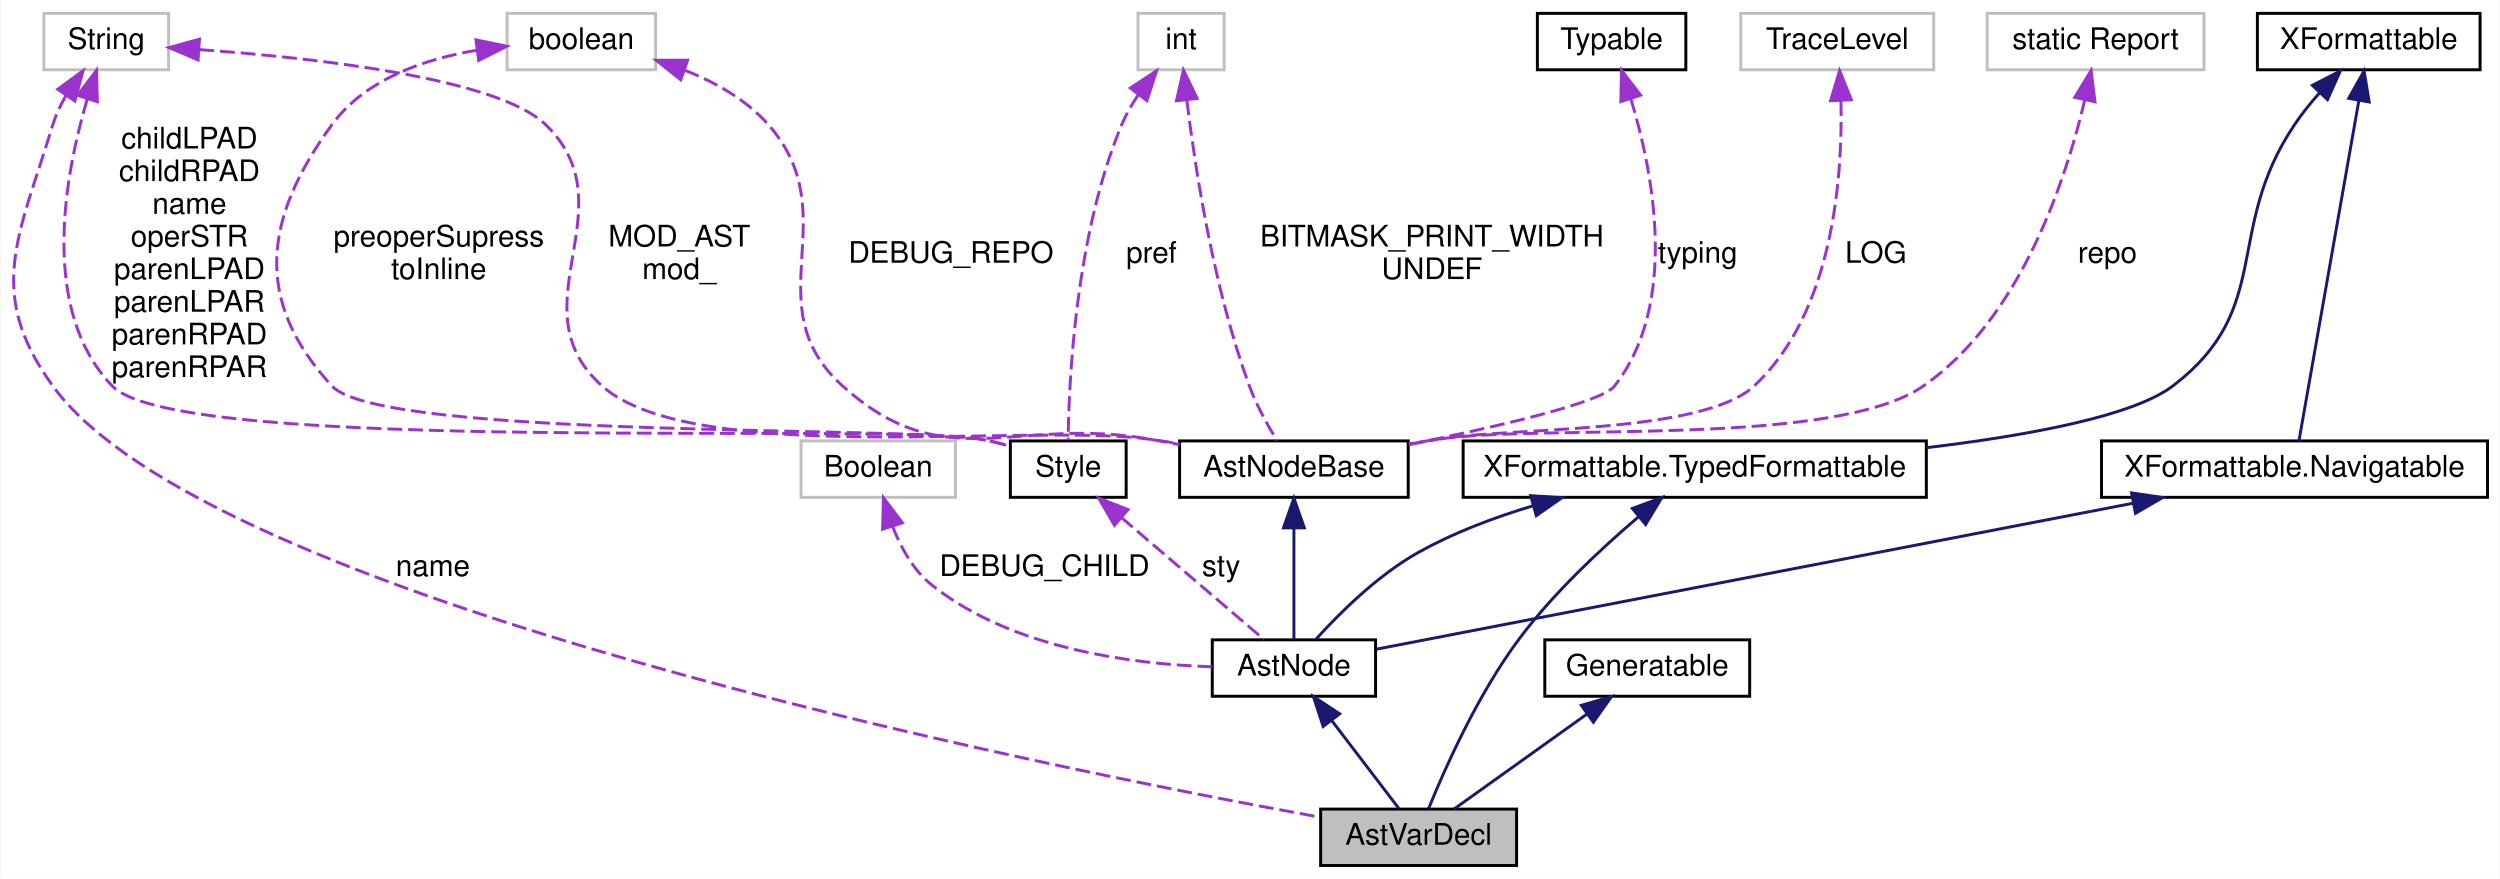
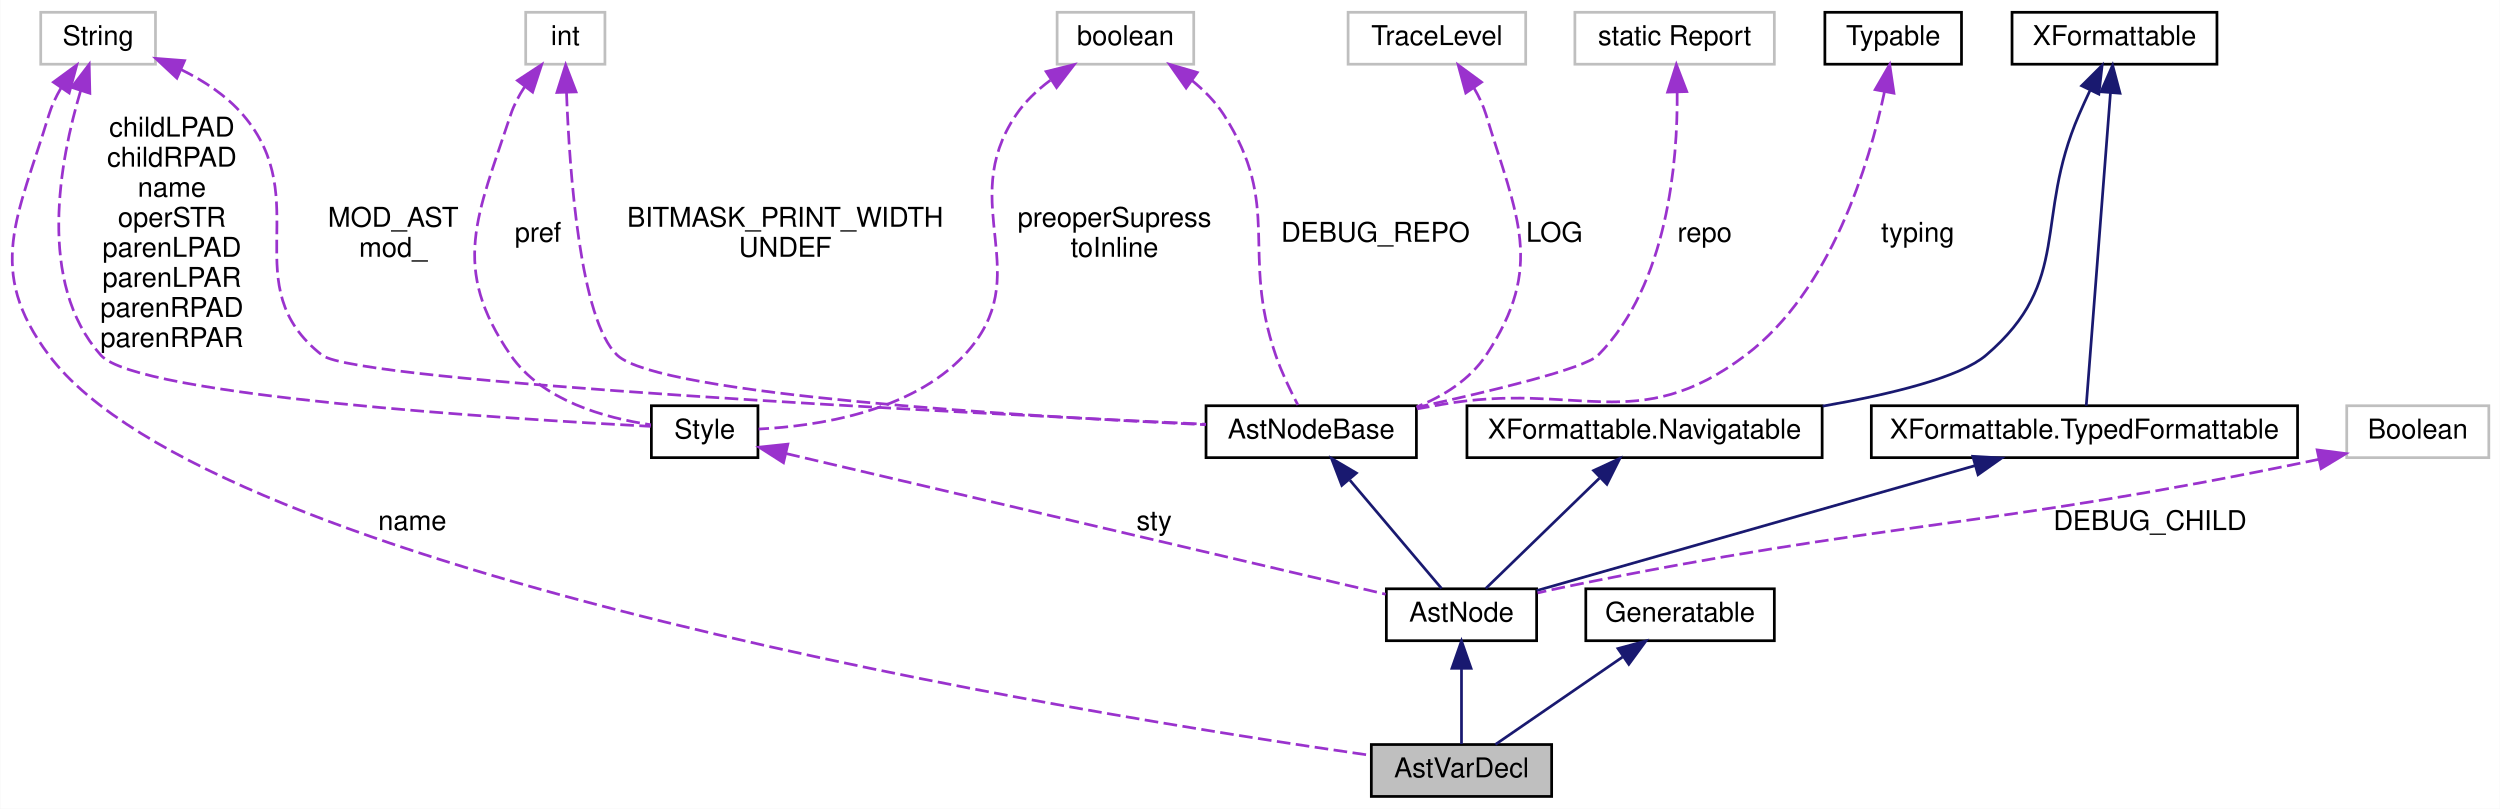
- <svg xmlns="http://www.w3.org/2000/svg" xmlns:xlink="http://www.w3.org/1999/xlink" width="842pt" height="296pt" viewBox="0.00 0.00 841.58 296.00">
+ <svg xmlns="http://www.w3.org/2000/svg" xmlns:xlink="http://www.w3.org/1999/xlink" width="915pt" height="296pt" viewBox="0.00 0.00 914.81 296.00">
  <g id="graph0" class="graph" transform="scale(1 1) rotate(0) translate(4 292)">
-     <polygon fill="white" stroke="transparent" points="-4,4 -4,-292 837.58,-292 837.58,4 -4,4" />
+     <polygon fill="white" stroke="transparent" points="-4,4 -4,-292 910.81,-292 910.81,4 -4,4" />
    <g id="node1" class="node">
      <g id="a_node1">
        <a xlink:title="値の読み出しオブジェクト．">
-           <polygon fill="#bfbfbf" stroke="black" points="440.58,-0.5 440.58,-19.5 506.58,-19.5 506.58,-0.5 440.58,-0.5" />
-           <text text-anchor="middle" x="473.58" y="-7.5" font-family="Helvetica,sans-Serif" font-size="10.00">AstVarDecl</text>
+           <polygon fill="#bfbfbf" stroke="black" points="497.81,-0.5 497.81,-19.5 563.81,-19.5 563.81,-0.5 497.81,-0.5" />
+           <text text-anchor="middle" x="530.81" y="-7.5" font-family="Helvetica,sans-Serif" font-size="10.00">AstVarDecl</text>
        </a>
      </g>
    </g>
    <g id="node2" class="node">
      <g id="a_node2">
        <a xlink:href="classast_1_1_ast_node.html" target="_top" xlink:title="タグなしの順アクセスの子供をもてる抽象構文木のノードのクラス。">
-           <polygon fill="white" stroke="black" points="404.08,-57.5 404.08,-76.5 459.08,-76.5 459.08,-57.5 404.08,-57.5" />
-           <text text-anchor="middle" x="431.58" y="-64.5" font-family="Helvetica,sans-Serif" font-size="10.00">AstNode</text>
+           <polygon fill="white" stroke="black" points="503.31,-57.5 503.31,-76.5 558.31,-76.5 558.31,-57.5 503.31,-57.5" />
+           <text text-anchor="middle" x="530.81" y="-64.5" font-family="Helvetica,sans-Serif" font-size="10.00">AstNode</text>
        </a>
      </g>
    </g>
    <g id="edge1" class="edge">
-       <path fill="none" stroke="midnightblue" d="M444.38,-49.23C451.82,-39.49 460.89,-27.62 466.92,-19.71" />
-       <polygon fill="midnightblue" stroke="midnightblue" points="441.43,-47.33 438.14,-57.41 446.99,-51.58 441.43,-47.33" />
+       <path fill="none" stroke="midnightblue" d="M530.81,-47.12C530.81,-37.82 530.81,-27.06 530.81,-19.71" />
+       <polygon fill="midnightblue" stroke="midnightblue" points="527.31,-47.41 530.81,-57.41 534.31,-47.41 527.31,-47.41" />
    </g>
    <g id="node3" class="node">
      <g id="a_node3">
        <a xlink:href="classast_1_1_ast_node_base.html" target="_top" xlink:title=" ">
-           <polygon fill="white" stroke="black" points="393.08,-124.5 393.08,-143.5 470.08,-143.5 470.08,-124.5 393.08,-124.5" />
-           <text text-anchor="middle" x="431.58" y="-131.5" font-family="Helvetica,sans-Serif" font-size="10.00">AstNodeBase</text>
+           <polygon fill="white" stroke="black" points="437.31,-124.5 437.31,-143.5 514.31,-143.5 514.31,-124.5 437.31,-124.5" />
+           <text text-anchor="middle" x="475.81" y="-131.5" font-family="Helvetica,sans-Serif" font-size="10.00">AstNodeBase</text>
        </a>
      </g>
    </g>
    <g id="edge2" class="edge">
-       <path fill="none" stroke="midnightblue" d="M431.58,-114.04C431.58,-101.67 431.58,-86.12 431.58,-76.63" />
-       <polygon fill="midnightblue" stroke="midnightblue" points="428.08,-114.23 431.58,-124.23 435.08,-114.23 428.08,-114.23" />
+       <path fill="none" stroke="midnightblue" d="M489.96,-116.27C500.69,-103.6 514.98,-86.7 523.51,-76.63" />
+       <polygon fill="midnightblue" stroke="midnightblue" points="487.01,-114.34 483.22,-124.23 492.35,-118.86 487.01,-114.34" />
    </g>
    <g id="node4" class="node">
      <g id="a_node4">
        <a xlink:title=" ">
-           <polygon fill="white" stroke="#bfbfbf" points="10.58,-268.5 10.58,-287.5 52.58,-287.5 52.58,-268.5 10.58,-268.5" />
-           <text text-anchor="middle" x="31.58" y="-275.5" font-family="Helvetica,sans-Serif" font-size="10.00">String</text>
-         </a>
-       </g>
-     </g>
-     <g id="edge20" class="edge">
-       <path fill="none" stroke="#9a32cd" stroke-dasharray="5,2" d="M17.98,-259.74C16.17,-256.65 14.59,-253.34 13.58,-250 2.24,-212.57 -9.36,-193.68 13.58,-162 65.53,-90.27 343.7,-34.3 440.41,-16.76" />
-       <polygon fill="#9a32cd" stroke="#9a32cd" points="15.23,-261.93 23.77,-268.2 21.01,-257.97 15.23,-261.93" />
-       <text text-anchor="middle" x="141.58" y="-98" font-family="Helvetica,sans-Serif" font-size="10.00"> name</text>
+           <polygon fill="white" stroke="#bfbfbf" points="10.81,-268.5 10.81,-287.5 52.81,-287.5 52.81,-268.5 10.81,-268.5" />
+           <text text-anchor="middle" x="31.81" y="-275.5" font-family="Helvetica,sans-Serif" font-size="10.00">String</text>
+         </a>
+       </g>
+     </g>
+     <g id="edge19" class="edge">
+       <path fill="none" stroke="#9a32cd" stroke-dasharray="5,2" d="M18.21,-259.74C16.4,-256.65 14.82,-253.34 13.81,-250 2.47,-212.57 -9.65,-193.29 13.81,-162 73.68,-82.13 393.28,-30.46 497.74,-15.5" />
+       <polygon fill="#9a32cd" stroke="#9a32cd" points="15.46,-261.93 24,-268.2 21.23,-257.97 15.46,-261.93" />
+       <text text-anchor="middle" x="146.81" y="-98" font-family="Helvetica,sans-Serif" font-size="10.00"> name</text>
    </g>
    <g id="edge3" class="edge">
-       <path fill="none" stroke="#9a32cd" stroke-dasharray="5,2" d="M62.9,-275.29C101.31,-272.54 163.33,-265.74 179.58,-250 208.32,-222.17 168.7,-188.61 198.58,-162 229.42,-134.53 342.68,-149.81 383.58,-144 386.6,-143.57 389.72,-143.08 392.85,-142.56" />
-       <polygon fill="#9a32cd" stroke="#9a32cd" points="62.5,-271.81 52.75,-275.97 62.96,-278.8 62.5,-271.81" />
-       <text text-anchor="middle" x="224.58" y="-209" font-family="Helvetica,sans-Serif" font-size="10.00"> MOD_AST</text>
-       <text text-anchor="middle" x="224.58" y="-198" font-family="Helvetica,sans-Serif" font-size="10.00">mod_</text>
+       <path fill="none" stroke="#9a32cd" stroke-dasharray="5,2" d="M62.1,-266.58C70.39,-262.5 78.75,-257.06 84.81,-250 111.62,-218.74 81.36,-187.36 113.81,-162 126.41,-152.15 346.65,-140.94 437.3,-136.73" />
+       <polygon fill="#9a32cd" stroke="#9a32cd" points="60.65,-263.39 52.9,-270.62 63.46,-269.8 60.65,-263.39" />
+       <text text-anchor="middle" x="139.81" y="-209" font-family="Helvetica,sans-Serif" font-size="10.00"> MOD_AST</text>
+       <text text-anchor="middle" x="139.81" y="-198" font-family="Helvetica,sans-Serif" font-size="10.00">mod_</text>
    </g>
    <g id="node14" class="node">
      <g id="a_node14">
        <a xlink:href="classformat_1_1_style.html" target="_top" xlink:title="ノードの表示スタイルに関するプロパティのクラス.">
-           <polygon fill="white" stroke="black" points="336.08,-124.5 336.08,-143.5 375.08,-143.5 375.08,-124.5 336.08,-124.5" />
-           <text text-anchor="middle" x="355.58" y="-131.5" font-family="Helvetica,sans-Serif" font-size="10.00">Style</text>
+           <polygon fill="white" stroke="black" points="234.31,-124.5 234.31,-143.5 273.31,-143.5 273.31,-124.5 234.31,-124.5" />
+           <text text-anchor="middle" x="253.81" y="-131.5" font-family="Helvetica,sans-Serif" font-size="10.00">Style</text>
        </a>
      </g>
    </g>
    <g id="edge15" class="edge">
-       <path fill="none" stroke="#9a32cd" stroke-dasharray="5,2" d="M25.14,-258.5C17.61,-233.09 9.04,-187.64 33.58,-162 56.13,-138.43 294.5,-149.88 326.58,-144 329.59,-143.45 332.72,-142.69 335.77,-141.83" />
-       <polygon fill="#9a32cd" stroke="#9a32cd" points="21.91,-259.89 28.31,-268.34 28.57,-257.74 21.91,-259.89" />
-       <text text-anchor="middle" x="59.58" y="-242" font-family="Helvetica,sans-Serif" font-size="10.00"> childLPAD</text>
-       <text text-anchor="middle" x="59.58" y="-231" font-family="Helvetica,sans-Serif" font-size="10.00">childRPAD</text>
-       <text text-anchor="middle" x="59.58" y="-220" font-family="Helvetica,sans-Serif" font-size="10.00">name</text>
-       <text text-anchor="middle" x="59.58" y="-209" font-family="Helvetica,sans-Serif" font-size="10.00">operSTR</text>
-       <text text-anchor="middle" x="59.58" y="-198" font-family="Helvetica,sans-Serif" font-size="10.00">parenLPAD</text>
-       <text text-anchor="middle" x="59.58" y="-187" font-family="Helvetica,sans-Serif" font-size="10.00">parenLPAR</text>
-       <text text-anchor="middle" x="59.58" y="-176" font-family="Helvetica,sans-Serif" font-size="10.00">parenRPAD</text>
-       <text text-anchor="middle" x="59.58" y="-165" font-family="Helvetica,sans-Serif" font-size="10.00">parenRPAR</text>
+       <path fill="none" stroke="#9a32cd" stroke-dasharray="5,2" d="M25.4,-258.73C17.87,-233.6 9.17,-188.46 32.81,-162 46.13,-147.08 182.4,-138.64 234.08,-135.95" />
+       <polygon fill="#9a32cd" stroke="#9a32cd" points="22.14,-260.02 28.55,-268.45 28.79,-257.86 22.14,-260.02" />
+       <text text-anchor="middle" x="58.81" y="-242" font-family="Helvetica,sans-Serif" font-size="10.00"> childLPAD</text>
+       <text text-anchor="middle" x="58.81" y="-231" font-family="Helvetica,sans-Serif" font-size="10.00">childRPAD</text>
+       <text text-anchor="middle" x="58.81" y="-220" font-family="Helvetica,sans-Serif" font-size="10.00">name</text>
+       <text text-anchor="middle" x="58.81" y="-209" font-family="Helvetica,sans-Serif" font-size="10.00">operSTR</text>
+       <text text-anchor="middle" x="58.81" y="-198" font-family="Helvetica,sans-Serif" font-size="10.00">parenLPAD</text>
+       <text text-anchor="middle" x="58.81" y="-187" font-family="Helvetica,sans-Serif" font-size="10.00">parenLPAR</text>
+       <text text-anchor="middle" x="58.81" y="-176" font-family="Helvetica,sans-Serif" font-size="10.00">parenRPAD</text>
+       <text text-anchor="middle" x="58.81" y="-165" font-family="Helvetica,sans-Serif" font-size="10.00">parenRPAR</text>
    </g>
    <g id="node5" class="node">
      <g id="a_node5">
        <a xlink:title=" ">
-           <polygon fill="white" stroke="#bfbfbf" points="582.08,-268.5 582.08,-287.5 647.08,-287.5 647.08,-268.5 582.08,-268.5" />
-           <text text-anchor="middle" x="614.58" y="-275.5" font-family="Helvetica,sans-Serif" font-size="10.00">TraceLevel</text>
+           <polygon fill="white" stroke="#bfbfbf" points="489.31,-268.5 489.31,-287.5 554.31,-287.5 554.31,-268.5 489.31,-268.5" />
+           <text text-anchor="middle" x="521.81" y="-275.5" font-family="Helvetica,sans-Serif" font-size="10.00">TraceLevel</text>
        </a>
      </g>
    </g>
    <g id="edge4" class="edge">
-       <path fill="none" stroke="#9a32cd" stroke-dasharray="5,2" d="M615.83,-257.94C616.4,-232.22 613.19,-186.76 586.58,-162 568.92,-145.58 503.32,-148.22 479.58,-144 476.49,-143.45 473.29,-142.87 470.08,-142.28" />
-       <polygon fill="#9a32cd" stroke="#9a32cd" points="612.32,-258.08 615.38,-268.23 619.32,-258.39 612.32,-258.08" />
-       <text text-anchor="middle" x="627.58" y="-203.5" font-family="Helvetica,sans-Serif" font-size="10.00"> LOG</text>
+       <path fill="none" stroke="#9a32cd" stroke-dasharray="5,2" d="M535.41,-259.74C537.22,-256.65 538.79,-253.34 539.81,-250 551.14,-212.57 561.43,-194.59 539.81,-162 533.87,-153.06 524.33,-147.07 514.4,-143.06" />
+       <polygon fill="#9a32cd" stroke="#9a32cd" points="532.38,-257.97 529.61,-268.2 538.15,-261.93 532.38,-257.97" />
+       <text text-anchor="middle" x="564.81" y="-203.5" font-family="Helvetica,sans-Serif" font-size="10.00"> LOG</text>
    </g>
    <g id="node6" class="node">
      <g id="a_node6">
        <a xlink:title=" ">
-           <polygon fill="white" stroke="#bfbfbf" points="665.08,-268.5 665.08,-287.5 738.08,-287.5 738.08,-268.5 665.08,-268.5" />
-           <text text-anchor="middle" x="701.58" y="-275.5" font-family="Helvetica,sans-Serif" font-size="10.00">static Report</text>
+           <polygon fill="white" stroke="#bfbfbf" points="572.31,-268.5 572.31,-287.5 645.31,-287.5 645.31,-268.5 572.31,-268.5" />
+           <text text-anchor="middle" x="608.81" y="-275.5" font-family="Helvetica,sans-Serif" font-size="10.00">static Report</text>
        </a>
      </g>
    </g>
    <g id="edge5" class="edge">
-       <path fill="none" stroke="#9a32cd" stroke-dasharray="5,2" d="M697.96,-258.4C691.78,-232.15 676.53,-184.86 643.58,-162 613.45,-141.1 515.84,-149.38 479.58,-144 476.56,-143.55 473.44,-143.05 470.31,-142.52" />
-       <polygon fill="#9a32cd" stroke="#9a32cd" points="694.55,-259.2 700.07,-268.24 701.39,-257.72 694.55,-259.2" />
-       <text text-anchor="middle" x="705.58" y="-203.5" font-family="Helvetica,sans-Serif" font-size="10.00"> repo</text>
+       <path fill="none" stroke="#9a32cd" stroke-dasharray="5,2" d="M609.75,-258.26C609.96,-232.9 606.34,-187.87 580.81,-162 575.96,-157.09 542.28,-148.96 514.35,-142.9" />
+       <polygon fill="#9a32cd" stroke="#9a32cd" points="606.25,-258.29 609.45,-268.39 613.25,-258.49 606.25,-258.29" />
+       <text text-anchor="middle" x="619.81" y="-203.5" font-family="Helvetica,sans-Serif" font-size="10.00"> repo</text>
    </g>
    <g id="node7" class="node">
      <g id="a_node7">
        <a xlink:title=" ">
-           <polygon fill="white" stroke="#bfbfbf" points="379.08,-268.5 379.08,-287.5 408.08,-287.5 408.08,-268.5 379.08,-268.5" />
-           <text text-anchor="middle" x="393.58" y="-275.5" font-family="Helvetica,sans-Serif" font-size="10.00">int</text>
+           <polygon fill="white" stroke="#bfbfbf" points="188.31,-268.5 188.31,-287.5 217.31,-287.5 217.31,-268.5 188.31,-268.5" />
+           <text text-anchor="middle" x="202.81" y="-275.5" font-family="Helvetica,sans-Serif" font-size="10.00">int</text>
        </a>
      </g>
    </g>
    <g id="edge6" class="edge">
-       <path fill="none" stroke="#9a32cd" stroke-dasharray="5,2" d="M395.52,-258.23C398.33,-235.06 404.56,-194.7 416.58,-162 418.95,-155.56 422.7,-148.81 425.85,-143.67" />
-       <polygon fill="#9a32cd" stroke="#9a32cd" points="392.02,-258.06 394.38,-268.39 398.98,-258.84 392.02,-258.06" />
-       <text text-anchor="middle" x="478.08" y="-209" font-family="Helvetica,sans-Serif" font-size="10.00"> BITMASK_PRINT_WIDTH</text>
-       <text text-anchor="middle" x="478.08" y="-198" font-family="Helvetica,sans-Serif" font-size="10.00">UNDEF</text>
+       <path fill="none" stroke="#9a32cd" stroke-dasharray="5,2" d="M203.25,-258.1C204.35,-228.89 208.23,-174.81 221.81,-162 237.15,-147.52 369.97,-139.65 437.18,-136.56" />
+       <polygon fill="#9a32cd" stroke="#9a32cd" points="199.74,-258.16 202.94,-268.26 206.74,-258.37 199.74,-258.16" />
+       <text text-anchor="middle" x="283.31" y="-209" font-family="Helvetica,sans-Serif" font-size="10.00"> BITMASK_PRINT_WIDTH</text>
+       <text text-anchor="middle" x="283.31" y="-198" font-family="Helvetica,sans-Serif" font-size="10.00">UNDEF</text>
    </g>
    <g id="edge16" class="edge">
-       <path fill="none" stroke="#9a32cd" stroke-dasharray="5,2" d="M379.13,-260.02C376.99,-256.85 375.02,-253.44 373.58,-250 357.97,-212.72 355.76,-163.5 355.55,-143.75" />
-       <polygon fill="#9a32cd" stroke="#9a32cd" points="376.5,-262.35 385.34,-268.19 382.07,-258.11 376.5,-262.35" />
-       <text text-anchor="middle" x="383.58" y="-203.5" font-family="Helvetica,sans-Serif" font-size="10.00"> pref</text>
+       <path fill="none" stroke="#9a32cd" stroke-dasharray="5,2" d="M187.9,-260.19C185.81,-257 183.97,-253.54 182.81,-250 170.55,-212.86 160.6,-194.2 182.81,-162 194.26,-145.39 217.38,-138.99 234.14,-136.53" />
+       <polygon fill="#9a32cd" stroke="#9a32cd" points="185.29,-262.54 194.15,-268.35 190.84,-258.28 185.29,-262.54" />
+       <text text-anchor="middle" x="192.81" y="-203.5" font-family="Helvetica,sans-Serif" font-size="10.00"> pref</text>
    </g>
    <g id="node8" class="node">
      <g id="a_node8">
        <a xlink:href="interfacetype_1_1_typable.html" target="_top" xlink:title="抽象ノードがもつ関数型のインタフェース">
-           <polygon fill="white" stroke="black" points="513.58,-268.5 513.58,-287.5 563.58,-287.5 563.58,-268.5 513.58,-268.5" />
-           <text text-anchor="middle" x="538.58" y="-275.5" font-family="Helvetica,sans-Serif" font-size="10.00">Typable</text>
+           <polygon fill="white" stroke="black" points="663.81,-268.5 663.81,-287.5 713.81,-287.5 713.81,-268.5 663.81,-268.5" />
+           <text text-anchor="middle" x="688.81" y="-275.5" font-family="Helvetica,sans-Serif" font-size="10.00">Typable</text>
        </a>
      </g>
    </g>
    <g id="edge7" class="edge">
-       <path fill="none" stroke="#9a32cd" stroke-dasharray="5,2" d="M545.04,-258.79C552.54,-234.08 561.31,-189.83 539.58,-162 535.15,-156.33 499.29,-148.11 470.09,-142.23" />
-       <polygon fill="#9a32cd" stroke="#9a32cd" points="541.69,-257.77 541.9,-268.36 548.34,-259.95 541.69,-257.77" />
-       <text text-anchor="middle" x="567.58" y="-203.5" font-family="Helvetica,sans-Serif" font-size="10.00"> typing</text>
+       <path fill="none" stroke="#9a32cd" stroke-dasharray="5,2" d="M685.6,-258.31C680.1,-232.31 666.25,-185.72 634.81,-162 594.91,-131.9 573.04,-152.61 523.81,-144 520.8,-143.47 517.69,-142.92 514.56,-142.35" />
+       <polygon fill="#9a32cd" stroke="#9a32cd" points="682.21,-259.2 687.53,-268.37 689.09,-257.89 682.21,-259.2" />
+       <text text-anchor="middle" x="697.81" y="-203.5" font-family="Helvetica,sans-Serif" font-size="10.00"> typing</text>
    </g>
    <g id="node9" class="node">
      <g id="a_node9">
        <a xlink:title=" ">
-           <polygon fill="white" stroke="#bfbfbf" points="166.58,-268.5 166.58,-287.5 216.58,-287.5 216.58,-268.5 166.58,-268.5" />
-           <text text-anchor="middle" x="191.58" y="-275.5" font-family="Helvetica,sans-Serif" font-size="10.00">boolean</text>
+           <polygon fill="white" stroke="#bfbfbf" points="382.81,-268.5 382.81,-287.5 432.81,-287.5 432.81,-268.5 382.81,-268.5" />
+           <text text-anchor="middle" x="407.81" y="-275.5" font-family="Helvetica,sans-Serif" font-size="10.00">boolean</text>
        </a>
      </g>
    </g>
    <g id="edge8" class="edge">
-       <path fill="none" stroke="#9a32cd" stroke-dasharray="5,2" d="M226.47,-268.33C236.74,-264.27 247.19,-258.4 254.58,-250 281.43,-219.47 249.35,-189.2 279.58,-162 314.45,-130.62 337.41,-152.32 383.58,-144 386.67,-143.44 389.86,-142.86 393.07,-142.27" />
-       <polygon fill="#9a32cd" stroke="#9a32cd" points="225.08,-265.11 216.78,-271.71 227.38,-271.72 225.08,-265.11" />
-       <text text-anchor="middle" x="316.08" y="-203.5" font-family="Helvetica,sans-Serif" font-size="10.00"> DEBUG_REPO</text>
+       <path fill="none" stroke="#9a32cd" stroke-dasharray="5,2" d="M432.07,-262.62C436.54,-259 440.75,-254.77 443.81,-250 465.4,-216.31 449.81,-199.84 462.81,-162 464.97,-155.7 468.22,-148.95 470.93,-143.78" />
+       <polygon fill="#9a32cd" stroke="#9a32cd" points="430.03,-259.78 423.94,-268.45 434.11,-265.47 430.03,-259.78" />
+       <text text-anchor="middle" x="499.31" y="-203.5" font-family="Helvetica,sans-Serif" font-size="10.00"> DEBUG_REPO</text>
    </g>
    <g id="edge17" class="edge">
-       <path fill="none" stroke="#9a32cd" stroke-dasharray="5,2" d="M156.41,-275.09C138.73,-272.13 118.74,-265.31 107.58,-250 84.54,-218.39 81.08,-190.77 107.58,-162 124.12,-144.04 302.61,-148.65 326.58,-144 329.68,-143.4 332.93,-142.58 336.07,-141.69" />
-       <polygon fill="#9a32cd" stroke="#9a32cd" points="156.1,-278.58 166.47,-276.42 157.02,-271.64 156.1,-278.58" />
-       <text text-anchor="middle" x="143.58" y="-209" font-family="Helvetica,sans-Serif" font-size="10.00"> preoperSupress</text>
-       <text text-anchor="middle" x="143.58" y="-198" font-family="Helvetica,sans-Serif" font-size="10.00">toInline</text>
+       <path fill="none" stroke="#9a32cd" stroke-dasharray="5,2" d="M380.35,-262.64C375.57,-259.08 371.09,-254.86 367.81,-250 345.38,-216.86 376.18,-191.19 348.81,-162 329.34,-141.24 295.17,-136.05 273.56,-134.97" />
+       <polygon fill="#9a32cd" stroke="#9a32cd" points="378.78,-265.81 389.07,-268.36 382.62,-259.95 378.78,-265.81" />
+       <text text-anchor="middle" x="403.81" y="-209" font-family="Helvetica,sans-Serif" font-size="10.00"> preoperSupress</text>
+       <text text-anchor="middle" x="403.81" y="-198" font-family="Helvetica,sans-Serif" font-size="10.00">toInline</text>
    </g>
    <g id="node10" class="node">
      <g id="a_node10">
        <a xlink:href="interfaceformat_1_1_x_formattable_1_1_navigatable.html" target="_top" xlink:title="木構造の分岐ノードとして清書可能なオブジェクトのクラス">
-           <polygon fill="white" stroke="black" points="703.58,-124.5 703.58,-143.5 833.58,-143.5 833.58,-124.5 703.58,-124.5" />
-           <text text-anchor="middle" x="768.58" y="-131.5" font-family="Helvetica,sans-Serif" font-size="10.00">XFormattable.Navigatable</text>
+           <polygon fill="white" stroke="black" points="532.81,-124.5 532.81,-143.5 662.81,-143.5 662.81,-124.5 532.81,-124.5" />
+           <text text-anchor="middle" x="597.81" y="-131.5" font-family="Helvetica,sans-Serif" font-size="10.00">XFormattable.Navigatable</text>
        </a>
      </g>
    </g>
    <g id="edge9" class="edge">
-       <path fill="none" stroke="midnightblue" d="M714.28,-122.53C641.53,-108.5 515.14,-84.12 459.37,-73.36" />
-       <polygon fill="midnightblue" stroke="midnightblue" points="713.69,-125.98 724.18,-124.44 715.02,-119.1 713.69,-125.98" />
+       <path fill="none" stroke="midnightblue" d="M581.31,-117C568.17,-104.25 550.28,-86.89 539.7,-76.63" />
+       <polygon fill="midnightblue" stroke="midnightblue" points="579.16,-119.78 588.77,-124.23 584.03,-114.76 579.16,-119.78" />
    </g>
    <g id="node11" class="node">
      <g id="a_node11">
        <a xlink:href="interfaceformat_1_1_x_formattable.html" target="_top" xlink:title="入れ子フォーマット出力可能なオブジェクトのインタフェース。">
-           <polygon fill="white" stroke="black" points="756.08,-268.5 756.08,-287.5 831.08,-287.5 831.08,-268.5 756.08,-268.5" />
-           <text text-anchor="middle" x="793.58" y="-275.5" font-family="Helvetica,sans-Serif" font-size="10.00">XFormattable</text>
+           <polygon fill="white" stroke="black" points="732.31,-268.5 732.31,-287.5 807.31,-287.5 807.31,-268.5 732.31,-268.5" />
+           <text text-anchor="middle" x="769.81" y="-275.5" font-family="Helvetica,sans-Serif" font-size="10.00">XFormattable</text>
        </a>
      </g>
    </g>
    <g id="edge10" class="edge">
-       <path fill="none" stroke="midnightblue" d="M790.25,-258.11C784.76,-226.93 774.02,-165.93 770.08,-143.52" />
-       <polygon fill="midnightblue" stroke="midnightblue" points="786.83,-258.88 792.01,-268.12 793.73,-257.66 786.83,-258.88" />
+       <path fill="none" stroke="midnightblue" d="M760.8,-258.79C759.42,-255.87 758.05,-252.86 756.81,-250 740.14,-211.52 754.67,-189.25 722.81,-162 713.36,-153.92 688.25,-147.74 662.99,-143.35" />
+       <polygon fill="midnightblue" stroke="midnightblue" points="757.78,-260.61 765.29,-268.08 764.09,-257.56 757.78,-260.61" />
    </g>
    <g id="node12" class="node">
      <g id="a_node12">
        <a xlink:href="interfaceformat_1_1_x_formattable_1_1_typed_formattable.html" target="_top" xlink:title="ノードの型情報をもつ書式出力可能なオブジェクトのインタフェース．">
-           <polygon fill="white" stroke="black" points="488.58,-124.5 488.58,-143.5 644.58,-143.5 644.58,-124.5 488.58,-124.5" />
-           <text text-anchor="middle" x="566.58" y="-131.5" font-family="Helvetica,sans-Serif" font-size="10.00">XFormattable.TypedFormattable</text>
+           <polygon fill="white" stroke="black" points="680.81,-124.5 680.81,-143.5 836.81,-143.5 836.81,-124.5 680.81,-124.5" />
+           <text text-anchor="middle" x="758.81" y="-131.5" font-family="Helvetica,sans-Serif" font-size="10.00">XFormattable.TypedFormattable</text>
        </a>
      </g>
    </g>
    <g id="edge12" class="edge">
-       <path fill="none" stroke="midnightblue" d="M777.08,-260.79C774.05,-257.39 771.06,-253.7 768.58,-250 744.52,-214.18 761.92,-188.13 727.58,-162 714.27,-151.87 679.03,-145.35 644.89,-141.25" />
-       <polygon fill="midnightblue" stroke="midnightblue" points="774.6,-263.26 784.02,-268.11 779.68,-258.45 774.6,-263.26" />
-     </g>
-     <g id="edge18" class="edge">
-       <path fill="none" stroke="midnightblue" d="M547.57,-117.87C535.15,-107.32 519.15,-92.42 507.58,-77 493.5,-58.23 482.26,-32.79 476.93,-19.65" />
-       <polygon fill="midnightblue" stroke="midnightblue" points="545.57,-120.75 555.5,-124.43 550.03,-115.35 545.57,-120.75" />
+       <path fill="none" stroke="midnightblue" d="M768.34,-258.11C765.93,-226.93 761.2,-165.93 759.47,-143.52" />
+       <polygon fill="midnightblue" stroke="midnightblue" points="764.86,-258.42 769.12,-268.12 771.83,-257.88 764.86,-258.42" />
    </g>
    <g id="edge11" class="edge">
-       <path fill="none" stroke="midnightblue" d="M512.04,-121.63C498.97,-117.71 485.39,-112.59 473.58,-106 459.84,-98.33 446.87,-85.41 439.07,-76.79" />
-       <polygon fill="midnightblue" stroke="midnightblue" points="511.32,-125.06 521.89,-124.39 513.21,-118.32 511.32,-125.06" />
+       <path fill="none" stroke="midnightblue" d="M718.88,-121.62C672.84,-108.49 598.37,-87.26 558.35,-75.85" />
+       <polygon fill="midnightblue" stroke="midnightblue" points="717.95,-124.99 728.53,-124.37 719.87,-118.26 717.95,-124.99" />
    </g>
    <g id="node13" class="node">
      <g id="a_node13">
        <a xlink:title=" ">
-           <polygon fill="white" stroke="#bfbfbf" points="265.58,-124.5 265.58,-143.5 317.58,-143.5 317.58,-124.5 265.58,-124.5" />
-           <text text-anchor="middle" x="291.58" y="-131.5" font-family="Helvetica,sans-Serif" font-size="10.00">Boolean</text>
+           <polygon fill="white" stroke="#bfbfbf" points="854.81,-124.5 854.81,-143.5 906.81,-143.5 906.81,-124.5 854.81,-124.5" />
+           <text text-anchor="middle" x="880.81" y="-131.5" font-family="Helvetica,sans-Serif" font-size="10.00">Boolean</text>
        </a>
      </g>
    </g>
    <g id="edge13" class="edge">
-       <path fill="none" stroke="#9a32cd" stroke-dasharray="5,2" d="M296.43,-114.68C299.18,-107.56 303.37,-99.95 309.58,-95 336.55,-73.5 377.08,-68.29 403.92,-67.43" />
-       <polygon fill="#9a32cd" stroke="#9a32cd" points="293.04,-113.78 293.34,-124.37 299.71,-115.91 293.04,-113.78" />
-       <text text-anchor="middle" x="347.58" y="-98" font-family="Helvetica,sans-Serif" font-size="10.00"> DEBUG_CHILD</text>
+       <path fill="none" stroke="#9a32cd" stroke-dasharray="5,2" d="M844.68,-123.9C721.52,-98.13 687.42,-101.63 567.81,-77 564.83,-76.39 561.72,-75.7 558.64,-74.99" />
+       <polygon fill="#9a32cd" stroke="#9a32cd" points="843.98,-127.33 854.49,-125.98 845.43,-120.49 843.98,-127.33" />
+       <text text-anchor="middle" x="782.81" y="-98" font-family="Helvetica,sans-Serif" font-size="10.00"> DEBUG_CHILD</text>
    </g>
    <g id="edge14" class="edge">
-       <path fill="none" stroke="#9a32cd" stroke-dasharray="5,2" d="M373.45,-117.71C388.43,-104.91 409.26,-87.09 421.49,-76.63" />
-       <polygon fill="#9a32cd" stroke="#9a32cd" points="371.15,-115.07 365.83,-124.23 375.7,-120.39 371.15,-115.07" />
-       <text text-anchor="middle" x="407.08" y="-98" font-family="Helvetica,sans-Serif" font-size="10.00"> sty</text>
+       <path fill="none" stroke="#9a32cd" stroke-dasharray="5,2" d="M283.7,-125.98C337.69,-113.32 450.71,-86.8 503.07,-74.51" />
+       <polygon fill="#9a32cd" stroke="#9a32cd" points="282.66,-122.63 273.73,-128.33 284.26,-129.45 282.66,-122.63" />
+       <text text-anchor="middle" x="418.31" y="-98" font-family="Helvetica,sans-Serif" font-size="10.00"> sty</text>
    </g>
    <g id="node15" class="node">
      <g id="a_node15">
        <a xlink:href="interfacecmd_1_1_generatable.html" target="_top" xlink:title="変換してコードを生成できるノードのインタフェース.">
-           <polygon fill="white" stroke="black" points="516.08,-57.5 516.08,-76.5 585.08,-76.5 585.08,-57.5 516.08,-57.5" />
-           <text text-anchor="middle" x="550.58" y="-64.5" font-family="Helvetica,sans-Serif" font-size="10.00">Generatable</text>
-         </a>
-       </g>
-     </g>
-     <g id="edge19" class="edge">
-       <path fill="none" stroke="midnightblue" d="M530.33,-51.54C516.07,-41.35 497.47,-28.07 485.53,-19.53" />
-       <polygon fill="midnightblue" stroke="midnightblue" points="528.38,-54.44 538.55,-57.41 532.44,-48.75 528.38,-54.44" />
+           <polygon fill="white" stroke="black" points="576.31,-57.5 576.31,-76.5 645.31,-76.5 645.31,-57.5 576.31,-57.5" />
+           <text text-anchor="middle" x="610.81" y="-64.5" font-family="Helvetica,sans-Serif" font-size="10.00">Generatable</text>
+         </a>
+       </g>
+     </g>
+     <g id="edge18" class="edge">
+       <path fill="none" stroke="midnightblue" d="M589.77,-51.54C574.96,-41.35 555.63,-28.07 543.22,-19.53" />
+       <polygon fill="midnightblue" stroke="midnightblue" points="588.08,-54.63 598.31,-57.41 592.05,-48.86 588.08,-54.63" />
    </g>
  </g>
</svg>
